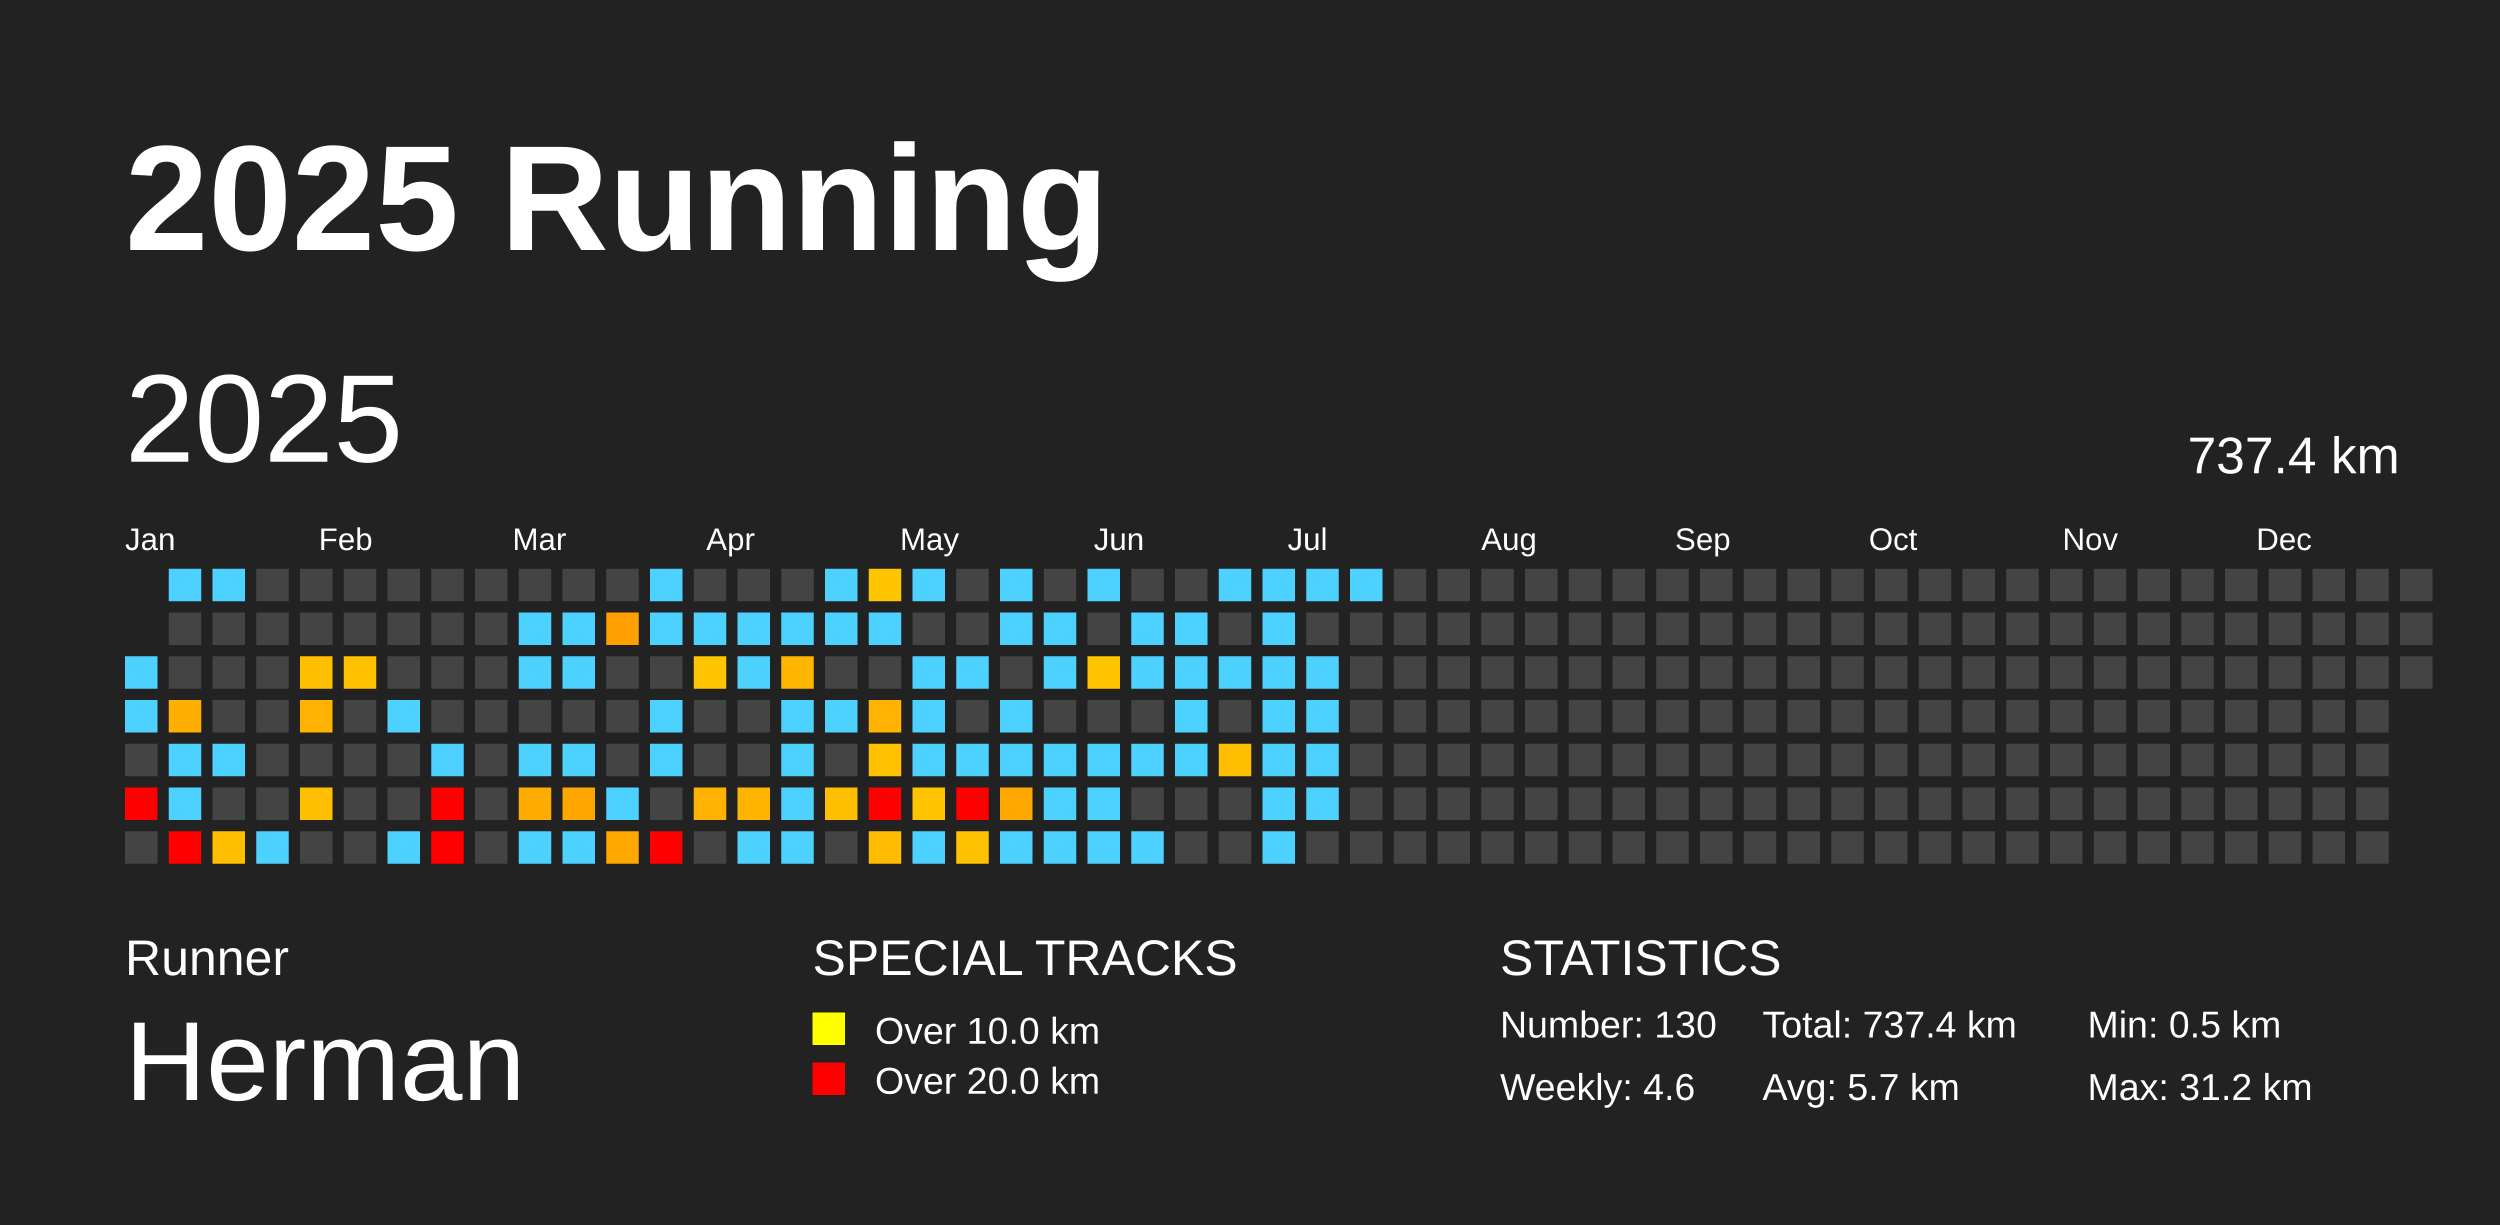
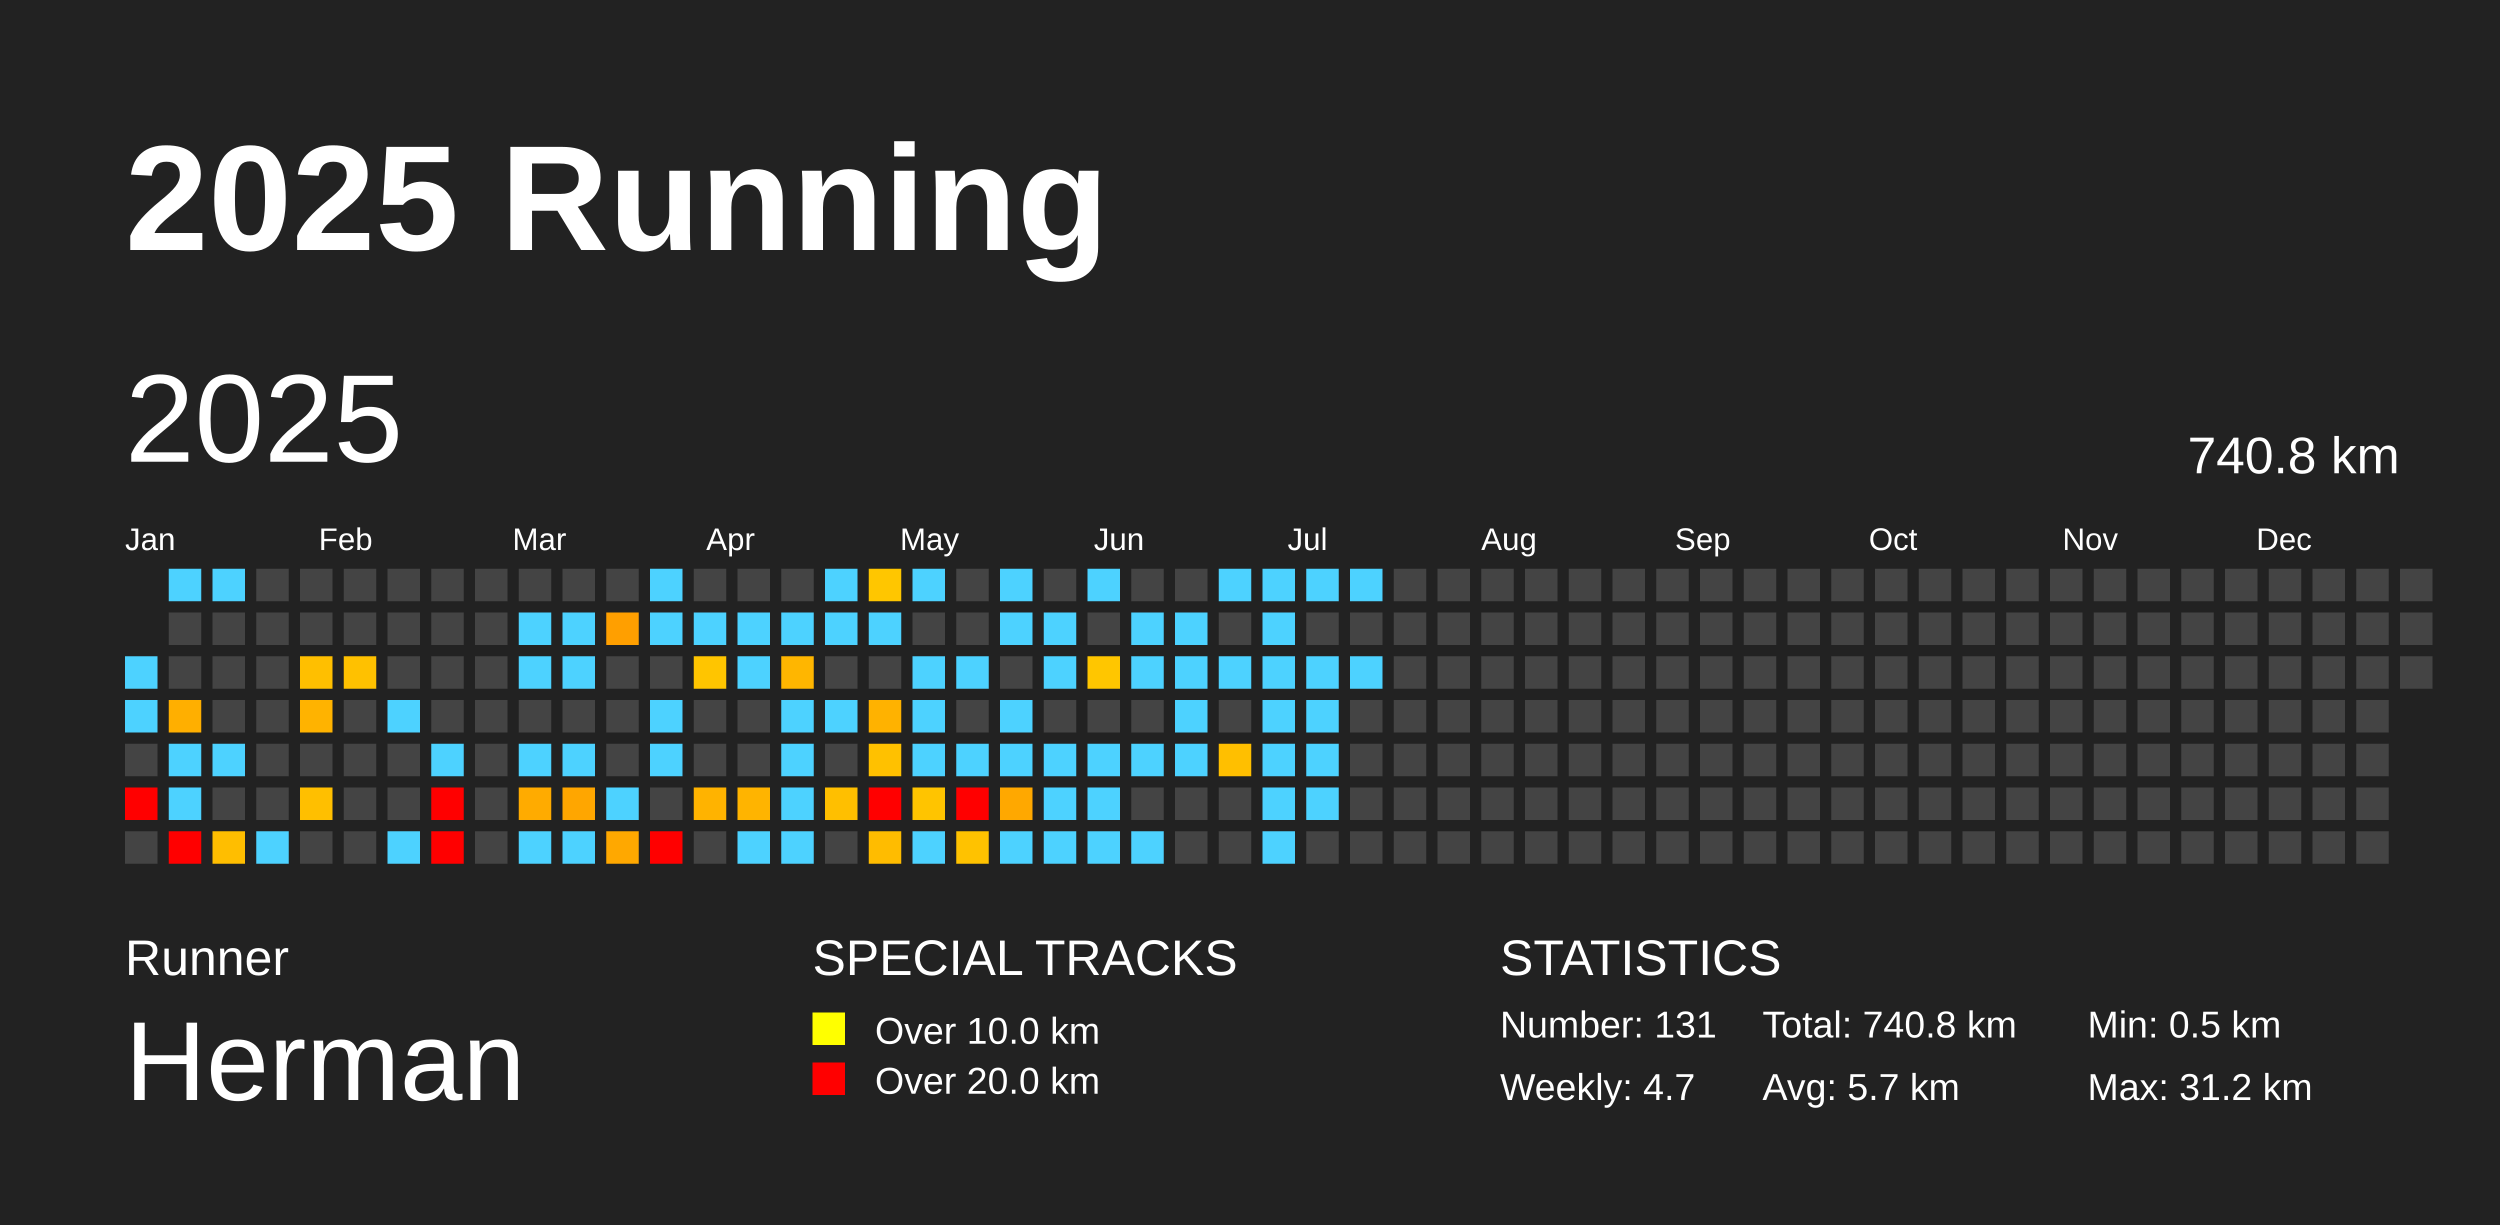
<svg xmlns="http://www.w3.org/2000/svg" baseProfile="full" height="98mm" version="1.1" viewBox="0,0,200,98" width="200mm">
  <defs />
  <rect fill="#222222" height="98" width="200" x="0" y="0" />
  <text fill="#FFFFFF" style="font-size:12px; font-family:Arial; font-weight:bold;" x="10" y="20">2025 Running</text>
  <text fill="#FFFFFF" style="font-size:4px; font-family:Arial" x="10" y="78">Runner</text>
  <text fill="#FFFFFF" style="font-size:9px; font-family:Arial" x="10" y="88">Herman</text>
  <text fill="#FFFFFF" style="font-size:4px; font-family:Arial" x="65" y="78">SPECIAL TRACKS</text>
  <rect fill="yellow" height="2.6" width="2.6" x="65" y="81" />
  <text fill="#FFFFFF" style="font-size:3px; font-family:Arial" x="70" y="83.5">Over 10.0 km</text>
  <rect fill="red" height="2.6" width="2.6" x="65" y="85" />
  <text fill="#FFFFFF" style="font-size:3px; font-family:Arial" x="70" y="87.5">Over 20.0 km</text>
  <text fill="#FFFFFF" style="font-size:4px; font-family:Arial" x="120" y="78">STATISTICS</text>
-   <text fill="#FFFFFF" style="font-size:3px; font-family:Arial" x="120" y="83">Number: 130</text>
-   <text fill="#FFFFFF" style="font-size:3px; font-family:Arial" x="120" y="88">Weekly: 4.6</text>
-   <text fill="#FFFFFF" style="font-size:3px; font-family:Arial" x="141" y="83">Total: 737.4 km</text>
+   <text fill="#FFFFFF" style="font-size:3px; font-family:Arial" x="120" y="83">Number: 131</text>
+   <text fill="#FFFFFF" style="font-size:3px; font-family:Arial" x="120" y="88">Weekly: 4.7</text>
+   <text fill="#FFFFFF" style="font-size:3px; font-family:Arial" x="141" y="83">Total: 740.8 km</text>
  <text fill="#FFFFFF" style="font-size:3px; font-family:Arial" x="141" y="88">Avg: 5.7 km</text>
  <text fill="#FFFFFF" style="font-size:3px; font-family:Arial" x="167" y="83">Min: 0.5 km</text>
  <text fill="#FFFFFF" style="font-size:3px; font-family:Arial" x="167" y="88">Max: 31.2 km</text>
  <text dominant-baseline="hanging" fill="#FFFFFF" style="font-size:10.0px; font-family:Arial;" x="10" y="30">2025</text>
-   <text dominant-baseline="hanging" fill="#FFFFFF" style="font-size:4.125px; font-family:Arial;" x="175" y="35">737.4 km</text>
+   <text dominant-baseline="hanging" fill="#FFFFFF" style="font-size:4.125px; font-family:Arial;" x="175" y="35">740.8 km</text>
  <text fill="#FFFFFF" style="font-size:2.5px; font-family:Arial" x="10.0" y="44">Jan</text>
  <text fill="#FFFFFF" style="font-size:2.5px; font-family:Arial" x="25.5" y="44">Feb</text>
  <text fill="#FFFFFF" style="font-size:2.5px; font-family:Arial" x="41.0" y="44">Mar</text>
  <text fill="#FFFFFF" style="font-size:2.5px; font-family:Arial" x="56.5" y="44">Apr</text>
  <text fill="#FFFFFF" style="font-size:2.5px; font-family:Arial" x="72.0" y="44">May</text>
  <text fill="#FFFFFF" style="font-size:2.5px; font-family:Arial" x="87.5" y="44">Jun</text>
  <text fill="#FFFFFF" style="font-size:2.5px; font-family:Arial" x="103.0" y="44">Jul</text>
  <text fill="#FFFFFF" style="font-size:2.5px; font-family:Arial" x="118.5" y="44">Aug</text>
  <text fill="#FFFFFF" style="font-size:2.5px; font-family:Arial" x="134.0" y="44">Sep</text>
  <text fill="#FFFFFF" style="font-size:2.5px; font-family:Arial" x="149.5" y="44">Oct</text>
  <text fill="#FFFFFF" style="font-size:2.5px; font-family:Arial" x="165.0" y="44">Nov</text>
  <text fill="#FFFFFF" style="font-size:2.5px; font-family:Arial" x="180.5" y="44">Dec</text>
  <rect fill="#4dd2ff" height="2.6" width="2.6" x="10.0" y="52.5" />
  <rect fill="#4dd2ff" height="2.6" width="2.6" x="10.0" y="56.0" />
  <rect fill="#444444" height="2.6" width="2.6" x="10.0" y="59.5" />
  <rect fill="red" height="2.6" width="2.6" x="10.0" y="63.0" />
  <rect fill="#444444" height="2.6" width="2.6" x="10.0" y="66.5" />
  <rect fill="#4dd2ff" height="2.6" width="2.6" x="13.5" y="45.5" />
  <rect fill="#444444" height="2.6" width="2.6" x="13.5" y="49.0" />
  <rect fill="#444444" height="2.6" width="2.6" x="13.5" y="52.5" />
  <rect fill="#ffaf00" height="2.6" width="2.6" x="13.5" y="56.0" />
  <rect fill="#4dd2ff" height="2.6" width="2.6" x="13.5" y="59.5" />
  <rect fill="#4dd2ff" height="2.6" width="2.6" x="13.5" y="63.0" />
  <rect fill="red" height="2.6" width="2.6" x="13.5" y="66.5" />
  <rect fill="#4dd2ff" height="2.6" width="2.6" x="17.0" y="45.5" />
  <rect fill="#444444" height="2.6" width="2.6" x="17.0" y="49.0" />
  <rect fill="#444444" height="2.6" width="2.6" x="17.0" y="52.5" />
  <rect fill="#444444" height="2.6" width="2.6" x="17.0" y="56.0" />
  <rect fill="#4dd2ff" height="2.6" width="2.6" x="17.0" y="59.5" />
  <rect fill="#444444" height="2.6" width="2.6" x="17.0" y="63.0" />
  <rect fill="#ffbe00" height="2.6" width="2.6" x="17.0" y="66.5" />
  <rect fill="#444444" height="2.6" width="2.6" x="20.5" y="45.5" />
  <rect fill="#444444" height="2.6" width="2.6" x="20.5" y="49.0" />
  <rect fill="#444444" height="2.6" width="2.6" x="20.5" y="52.5" />
  <rect fill="#444444" height="2.6" width="2.6" x="20.5" y="56.0" />
  <rect fill="#444444" height="2.6" width="2.6" x="20.5" y="59.5" />
  <rect fill="#444444" height="2.6" width="2.6" x="20.5" y="63.0" />
  <rect fill="#4dd2ff" height="2.6" width="2.6" x="20.5" y="66.5" />
  <rect fill="#444444" height="2.6" width="2.6" x="24.0" y="45.5" />
  <rect fill="#444444" height="2.6" width="2.6" x="24.0" y="49.0" />
  <rect fill="#ffbf00" height="2.6" width="2.6" x="24.0" y="52.5" />
  <rect fill="#ffb300" height="2.6" width="2.6" x="24.0" y="56.0" />
  <rect fill="#444444" height="2.6" width="2.6" x="24.0" y="59.5" />
  <rect fill="#ffbf00" height="2.6" width="2.6" x="24.0" y="63.0" />
  <rect fill="#444444" height="2.6" width="2.6" x="24.0" y="66.5" />
  <rect fill="#444444" height="2.6" width="2.6" x="27.5" y="45.5" />
  <rect fill="#444444" height="2.6" width="2.6" x="27.5" y="49.0" />
  <rect fill="#ffc100" height="2.6" width="2.6" x="27.5" y="52.5" />
  <rect fill="#444444" height="2.6" width="2.6" x="27.5" y="56.0" />
  <rect fill="#444444" height="2.6" width="2.6" x="27.5" y="59.5" />
  <rect fill="#444444" height="2.6" width="2.6" x="27.5" y="63.0" />
  <rect fill="#444444" height="2.6" width="2.6" x="27.5" y="66.5" />
  <rect fill="#444444" height="2.6" width="2.6" x="31.0" y="45.5" />
  <rect fill="#444444" height="2.6" width="2.6" x="31.0" y="49.0" />
  <rect fill="#444444" height="2.6" width="2.6" x="31.0" y="52.5" />
  <rect fill="#4dd2ff" height="2.6" width="2.6" x="31.0" y="56.0" />
  <rect fill="#444444" height="2.6" width="2.6" x="31.0" y="59.5" />
  <rect fill="#444444" height="2.6" width="2.6" x="31.0" y="63.0" />
  <rect fill="#4dd2ff" height="2.6" width="2.6" x="31.0" y="66.5" />
  <rect fill="#444444" height="2.6" width="2.6" x="34.5" y="45.5" />
  <rect fill="#444444" height="2.6" width="2.6" x="34.5" y="49.0" />
  <rect fill="#444444" height="2.6" width="2.6" x="34.5" y="52.5" />
  <rect fill="#444444" height="2.6" width="2.6" x="34.5" y="56.0" />
  <rect fill="#4dd2ff" height="2.6" width="2.6" x="34.5" y="59.5" />
  <rect fill="red" height="2.6" width="2.6" x="34.5" y="63.0" />
  <rect fill="red" height="2.6" width="2.6" x="34.5" y="66.5" />
  <rect fill="#444444" height="2.6" width="2.6" x="38.0" y="45.5" />
  <rect fill="#444444" height="2.6" width="2.6" x="38.0" y="49.0" />
  <rect fill="#444444" height="2.6" width="2.6" x="38.0" y="52.5" />
  <rect fill="#444444" height="2.6" width="2.6" x="38.0" y="56.0" />
  <rect fill="#444444" height="2.6" width="2.6" x="38.0" y="59.5" />
  <rect fill="#444444" height="2.6" width="2.6" x="38.0" y="63.0" />
  <rect fill="#444444" height="2.6" width="2.6" x="38.0" y="66.5" />
  <rect fill="#444444" height="2.6" width="2.6" x="41.5" y="45.5" />
  <rect fill="#4dd2ff" height="2.6" width="2.6" x="41.5" y="49.0" />
  <rect fill="#4dd2ff" height="2.6" width="2.6" x="41.5" y="52.5" />
  <rect fill="#444444" height="2.6" width="2.6" x="41.5" y="56.0" />
  <rect fill="#4dd2ff" height="2.6" width="2.6" x="41.5" y="59.5" />
  <rect fill="#ffab00" height="2.6" width="2.6" x="41.5" y="63.0" />
  <rect fill="#4dd2ff" height="2.6" width="2.6" x="41.5" y="66.5" />
  <rect fill="#444444" height="2.6" width="2.6" x="45.0" y="45.5" />
  <rect fill="#4dd2ff" height="2.6" width="2.6" x="45.0" y="49.0" />
  <rect fill="#4dd2ff" height="2.6" width="2.6" x="45.0" y="52.5" />
  <rect fill="#444444" height="2.6" width="2.6" x="45.0" y="56.0" />
  <rect fill="#4dd2ff" height="2.6" width="2.6" x="45.0" y="59.5" />
  <rect fill="#ffa600" height="2.6" width="2.6" x="45.0" y="63.0" />
  <rect fill="#4dd2ff" height="2.6" width="2.6" x="45.0" y="66.5" />
  <rect fill="#444444" height="2.6" width="2.6" x="48.5" y="45.5" />
  <rect fill="#ff9f00" height="2.6" width="2.6" x="48.5" y="49.0" />
  <rect fill="#444444" height="2.6" width="2.6" x="48.5" y="52.5" />
  <rect fill="#444444" height="2.6" width="2.6" x="48.5" y="56.0" />
  <rect fill="#444444" height="2.6" width="2.6" x="48.5" y="59.5" />
  <rect fill="#4dd2ff" height="2.6" width="2.6" x="48.5" y="63.0" />
  <rect fill="#ffa800" height="2.6" width="2.6" x="48.5" y="66.5" />
  <rect fill="#4dd2ff" height="2.6" width="2.6" x="52.0" y="45.5" />
  <rect fill="#4dd2ff" height="2.6" width="2.6" x="52.0" y="49.0" />
  <rect fill="#444444" height="2.6" width="2.6" x="52.0" y="52.5" />
  <rect fill="#4dd2ff" height="2.6" width="2.6" x="52.0" y="56.0" />
  <rect fill="#4dd2ff" height="2.6" width="2.6" x="52.0" y="59.5" />
  <rect fill="#444444" height="2.6" width="2.6" x="52.0" y="63.0" />
  <rect fill="red" height="2.6" width="2.6" x="52.0" y="66.5" />
  <rect fill="#444444" height="2.6" width="2.6" x="55.5" y="45.5" />
  <rect fill="#4dd2ff" height="2.6" width="2.6" x="55.5" y="49.0" />
  <rect fill="#ffc500" height="2.6" width="2.6" x="55.5" y="52.5" />
  <rect fill="#444444" height="2.6" width="2.6" x="55.5" y="56.0" />
  <rect fill="#444444" height="2.6" width="2.6" x="55.5" y="59.5" />
  <rect fill="#ffb300" height="2.6" width="2.6" x="55.5" y="63.0" />
  <rect fill="#444444" height="2.6" width="2.6" x="55.5" y="66.5" />
  <rect fill="#444444" height="2.6" width="2.6" x="59.0" y="45.5" />
  <rect fill="#4dd2ff" height="2.6" width="2.6" x="59.0" y="49.0" />
  <rect fill="#4dd2ff" height="2.6" width="2.6" x="59.0" y="52.5" />
  <rect fill="#444444" height="2.6" width="2.6" x="59.0" y="56.0" />
  <rect fill="#444444" height="2.6" width="2.6" x="59.0" y="59.5" />
  <rect fill="#ffb400" height="2.6" width="2.6" x="59.0" y="63.0" />
  <rect fill="#4dd2ff" height="2.6" width="2.6" x="59.0" y="66.5" />
  <rect fill="#444444" height="2.6" width="2.6" x="62.5" y="45.5" />
  <rect fill="#4dd2ff" height="2.6" width="2.6" x="62.5" y="49.0" />
  <rect fill="#ffb600" height="2.6" width="2.6" x="62.5" y="52.5" />
  <rect fill="#4dd2ff" height="2.6" width="2.6" x="62.5" y="56.0" />
  <rect fill="#4dd2ff" height="2.6" width="2.6" x="62.5" y="59.5" />
  <rect fill="#4dd2ff" height="2.6" width="2.6" x="62.5" y="63.0" />
  <rect fill="#4dd2ff" height="2.6" width="2.6" x="62.5" y="66.5" />
  <rect fill="#4dd2ff" height="2.6" width="2.6" x="66.0" y="45.5" />
  <rect fill="#4dd2ff" height="2.6" width="2.6" x="66.0" y="49.0" />
  <rect fill="#444444" height="2.6" width="2.6" x="66.0" y="52.5" />
  <rect fill="#4dd2ff" height="2.6" width="2.6" x="66.0" y="56.0" />
  <rect fill="#444444" height="2.6" width="2.6" x="66.0" y="59.5" />
  <rect fill="#ffbf00" height="2.6" width="2.6" x="66.0" y="63.0" />
  <rect fill="#444444" height="2.6" width="2.6" x="66.0" y="66.5" />
  <rect fill="#ffc600" height="2.6" width="2.6" x="69.5" y="45.5" />
  <rect fill="#4dd2ff" height="2.6" width="2.6" x="69.5" y="49.0" />
  <rect fill="#444444" height="2.6" width="2.6" x="69.5" y="52.5" />
  <rect fill="#ffb200" height="2.6" width="2.6" x="69.5" y="56.0" />
  <rect fill="#ffc100" height="2.6" width="2.6" x="69.5" y="59.5" />
  <rect fill="red" height="2.6" width="2.6" x="69.5" y="63.0" />
  <rect fill="#ffbc00" height="2.6" width="2.6" x="69.5" y="66.5" />
  <rect fill="#4dd2ff" height="2.6" width="2.6" x="73.0" y="45.5" />
  <rect fill="#444444" height="2.6" width="2.6" x="73.0" y="49.0" />
  <rect fill="#4dd2ff" height="2.6" width="2.6" x="73.0" y="52.5" />
  <rect fill="#4dd2ff" height="2.6" width="2.6" x="73.0" y="56.0" />
  <rect fill="#4dd2ff" height="2.6" width="2.6" x="73.0" y="59.5" />
  <rect fill="#ffc400" height="2.6" width="2.6" x="73.0" y="63.0" />
  <rect fill="#4dd2ff" height="2.6" width="2.6" x="73.0" y="66.5" />
  <rect fill="#444444" height="2.6" width="2.6" x="76.5" y="45.5" />
  <rect fill="#444444" height="2.6" width="2.6" x="76.5" y="49.0" />
  <rect fill="#4dd2ff" height="2.6" width="2.6" x="76.5" y="52.5" />
  <rect fill="#444444" height="2.6" width="2.6" x="76.5" y="56.0" />
  <rect fill="#4dd2ff" height="2.6" width="2.6" x="76.5" y="59.5" />
  <rect fill="red" height="2.6" width="2.6" x="76.5" y="63.0" />
  <rect fill="#ffc200" height="2.6" width="2.6" x="76.5" y="66.5" />
  <rect fill="#4dd2ff" height="2.6" width="2.6" x="80.0" y="45.5" />
  <rect fill="#4dd2ff" height="2.6" width="2.6" x="80.0" y="49.0" />
  <rect fill="#444444" height="2.6" width="2.6" x="80.0" y="52.5" />
  <rect fill="#4dd2ff" height="2.6" width="2.6" x="80.0" y="56.0" />
  <rect fill="#4dd2ff" height="2.6" width="2.6" x="80.0" y="59.5" />
  <rect fill="#ffa800" height="2.6" width="2.6" x="80.0" y="63.0" />
  <rect fill="#4dd2ff" height="2.6" width="2.6" x="80.0" y="66.5" />
  <rect fill="#444444" height="2.6" width="2.6" x="83.5" y="45.5" />
  <rect fill="#4dd2ff" height="2.6" width="2.6" x="83.5" y="49.0" />
  <rect fill="#4dd2ff" height="2.6" width="2.6" x="83.5" y="52.5" />
  <rect fill="#444444" height="2.6" width="2.6" x="83.5" y="56.0" />
  <rect fill="#4dd2ff" height="2.6" width="2.6" x="83.5" y="59.5" />
  <rect fill="#4dd2ff" height="2.6" width="2.6" x="83.5" y="63.0" />
  <rect fill="#4dd2ff" height="2.6" width="2.6" x="83.5" y="66.5" />
  <rect fill="#4dd2ff" height="2.6" width="2.6" x="87.0" y="45.5" />
  <rect fill="#444444" height="2.6" width="2.6" x="87.0" y="49.0" />
  <rect fill="#ffc600" height="2.6" width="2.6" x="87.0" y="52.5" />
  <rect fill="#444444" height="2.6" width="2.6" x="87.0" y="56.0" />
  <rect fill="#4dd2ff" height="2.6" width="2.6" x="87.0" y="59.5" />
  <rect fill="#4dd2ff" height="2.6" width="2.6" x="87.0" y="63.0" />
  <rect fill="#4dd2ff" height="2.6" width="2.6" x="87.0" y="66.5" />
  <rect fill="#444444" height="2.6" width="2.6" x="90.5" y="45.5" />
  <rect fill="#4dd2ff" height="2.6" width="2.6" x="90.5" y="49.0" />
  <rect fill="#4dd2ff" height="2.6" width="2.6" x="90.5" y="52.5" />
  <rect fill="#444444" height="2.6" width="2.6" x="90.5" y="56.0" />
  <rect fill="#4dd2ff" height="2.6" width="2.6" x="90.5" y="59.5" />
  <rect fill="#444444" height="2.6" width="2.6" x="90.5" y="63.0" />
  <rect fill="#4dd2ff" height="2.6" width="2.6" x="90.5" y="66.5" />
  <rect fill="#444444" height="2.6" width="2.6" x="94.0" y="45.5" />
  <rect fill="#4dd2ff" height="2.6" width="2.6" x="94.0" y="49.0" />
  <rect fill="#4dd2ff" height="2.6" width="2.6" x="94.0" y="52.5" />
  <rect fill="#4dd2ff" height="2.6" width="2.6" x="94.0" y="56.0" />
  <rect fill="#4dd2ff" height="2.6" width="2.6" x="94.0" y="59.5" />
  <rect fill="#444444" height="2.6" width="2.6" x="94.0" y="63.0" />
  <rect fill="#444444" height="2.6" width="2.6" x="94.0" y="66.5" />
  <rect fill="#4dd2ff" height="2.6" width="2.6" x="97.5" y="45.5" />
  <rect fill="#444444" height="2.6" width="2.6" x="97.5" y="49.0" />
  <rect fill="#4dd2ff" height="2.6" width="2.6" x="97.5" y="52.5" />
  <rect fill="#444444" height="2.6" width="2.6" x="97.5" y="56.0" />
  <rect fill="#ffbf00" height="2.6" width="2.6" x="97.5" y="59.5" />
  <rect fill="#444444" height="2.6" width="2.6" x="97.5" y="63.0" />
  <rect fill="#444444" height="2.6" width="2.6" x="97.5" y="66.5" />
  <rect fill="#4dd2ff" height="2.6" width="2.6" x="101.0" y="45.5" />
  <rect fill="#4dd2ff" height="2.6" width="2.6" x="101.0" y="49.0" />
  <rect fill="#4dd2ff" height="2.6" width="2.6" x="101.0" y="52.5" />
  <rect fill="#4dd2ff" height="2.6" width="2.6" x="101.0" y="56.0" />
  <rect fill="#4dd2ff" height="2.6" width="2.6" x="101.0" y="59.5" />
  <rect fill="#4dd2ff" height="2.6" width="2.6" x="101.0" y="63.0" />
  <rect fill="#4dd2ff" height="2.6" width="2.6" x="101.0" y="66.5" />
  <rect fill="#4dd2ff" height="2.6" width="2.6" x="104.5" y="45.5" />
  <rect fill="#444444" height="2.6" width="2.6" x="104.5" y="49.0" />
  <rect fill="#4dd2ff" height="2.6" width="2.6" x="104.5" y="52.5" />
  <rect fill="#4dd2ff" height="2.6" width="2.6" x="104.5" y="56.0" />
  <rect fill="#4dd2ff" height="2.6" width="2.6" x="104.5" y="59.5" />
  <rect fill="#4dd2ff" height="2.6" width="2.6" x="104.5" y="63.0" />
  <rect fill="#444444" height="2.6" width="2.6" x="104.5" y="66.5" />
  <rect fill="#4dd2ff" height="2.6" width="2.6" x="108.0" y="45.5" />
  <rect fill="#444444" height="2.6" width="2.6" x="108.0" y="49.0" />
-   <rect fill="#444444" height="2.6" width="2.6" x="108.0" y="52.5" />
+   <rect fill="#4dd2ff" height="2.6" width="2.6" x="108.0" y="52.5" />
  <rect fill="#444444" height="2.6" width="2.6" x="108.0" y="56.0" />
  <rect fill="#444444" height="2.6" width="2.6" x="108.0" y="59.5" />
  <rect fill="#444444" height="2.6" width="2.6" x="108.0" y="63.0" />
  <rect fill="#444444" height="2.6" width="2.6" x="108.0" y="66.5" />
  <rect fill="#444444" height="2.6" width="2.6" x="111.5" y="45.5" />
  <rect fill="#444444" height="2.6" width="2.6" x="111.5" y="49.0" />
  <rect fill="#444444" height="2.6" width="2.6" x="111.5" y="52.5" />
  <rect fill="#444444" height="2.6" width="2.6" x="111.5" y="56.0" />
  <rect fill="#444444" height="2.6" width="2.6" x="111.5" y="59.5" />
  <rect fill="#444444" height="2.6" width="2.6" x="111.5" y="63.0" />
  <rect fill="#444444" height="2.6" width="2.6" x="111.5" y="66.5" />
  <rect fill="#444444" height="2.6" width="2.6" x="115.0" y="45.5" />
  <rect fill="#444444" height="2.6" width="2.6" x="115.0" y="49.0" />
  <rect fill="#444444" height="2.6" width="2.6" x="115.0" y="52.5" />
  <rect fill="#444444" height="2.6" width="2.6" x="115.0" y="56.0" />
  <rect fill="#444444" height="2.6" width="2.6" x="115.0" y="59.5" />
  <rect fill="#444444" height="2.6" width="2.6" x="115.0" y="63.0" />
  <rect fill="#444444" height="2.6" width="2.6" x="115.0" y="66.5" />
  <rect fill="#444444" height="2.6" width="2.6" x="118.5" y="45.5" />
  <rect fill="#444444" height="2.6" width="2.6" x="118.5" y="49.0" />
  <rect fill="#444444" height="2.6" width="2.6" x="118.5" y="52.5" />
  <rect fill="#444444" height="2.6" width="2.6" x="118.5" y="56.0" />
  <rect fill="#444444" height="2.6" width="2.6" x="118.5" y="59.5" />
  <rect fill="#444444" height="2.6" width="2.6" x="118.5" y="63.0" />
  <rect fill="#444444" height="2.6" width="2.6" x="118.5" y="66.5" />
  <rect fill="#444444" height="2.6" width="2.6" x="122.0" y="45.5" />
  <rect fill="#444444" height="2.6" width="2.6" x="122.0" y="49.0" />
  <rect fill="#444444" height="2.6" width="2.6" x="122.0" y="52.5" />
  <rect fill="#444444" height="2.6" width="2.6" x="122.0" y="56.0" />
  <rect fill="#444444" height="2.6" width="2.6" x="122.0" y="59.5" />
  <rect fill="#444444" height="2.6" width="2.6" x="122.0" y="63.0" />
  <rect fill="#444444" height="2.6" width="2.6" x="122.0" y="66.5" />
  <rect fill="#444444" height="2.6" width="2.6" x="125.5" y="45.5" />
  <rect fill="#444444" height="2.6" width="2.6" x="125.5" y="49.0" />
  <rect fill="#444444" height="2.6" width="2.6" x="125.5" y="52.5" />
  <rect fill="#444444" height="2.6" width="2.6" x="125.5" y="56.0" />
  <rect fill="#444444" height="2.6" width="2.6" x="125.5" y="59.5" />
  <rect fill="#444444" height="2.6" width="2.6" x="125.5" y="63.0" />
  <rect fill="#444444" height="2.6" width="2.6" x="125.5" y="66.5" />
  <rect fill="#444444" height="2.6" width="2.6" x="129.0" y="45.5" />
  <rect fill="#444444" height="2.6" width="2.6" x="129.0" y="49.0" />
  <rect fill="#444444" height="2.6" width="2.6" x="129.0" y="52.5" />
  <rect fill="#444444" height="2.6" width="2.6" x="129.0" y="56.0" />
  <rect fill="#444444" height="2.6" width="2.6" x="129.0" y="59.5" />
  <rect fill="#444444" height="2.6" width="2.6" x="129.0" y="63.0" />
  <rect fill="#444444" height="2.6" width="2.6" x="129.0" y="66.5" />
  <rect fill="#444444" height="2.6" width="2.6" x="132.5" y="45.5" />
  <rect fill="#444444" height="2.6" width="2.6" x="132.5" y="49.0" />
  <rect fill="#444444" height="2.6" width="2.6" x="132.5" y="52.5" />
  <rect fill="#444444" height="2.6" width="2.6" x="132.5" y="56.0" />
  <rect fill="#444444" height="2.6" width="2.6" x="132.5" y="59.5" />
  <rect fill="#444444" height="2.6" width="2.6" x="132.5" y="63.0" />
  <rect fill="#444444" height="2.6" width="2.6" x="132.5" y="66.5" />
  <rect fill="#444444" height="2.6" width="2.6" x="136.0" y="45.5" />
  <rect fill="#444444" height="2.6" width="2.6" x="136.0" y="49.0" />
  <rect fill="#444444" height="2.6" width="2.6" x="136.0" y="52.5" />
  <rect fill="#444444" height="2.6" width="2.6" x="136.0" y="56.0" />
  <rect fill="#444444" height="2.6" width="2.6" x="136.0" y="59.5" />
  <rect fill="#444444" height="2.6" width="2.6" x="136.0" y="63.0" />
  <rect fill="#444444" height="2.6" width="2.6" x="136.0" y="66.5" />
  <rect fill="#444444" height="2.6" width="2.6" x="139.5" y="45.5" />
  <rect fill="#444444" height="2.6" width="2.6" x="139.5" y="49.0" />
  <rect fill="#444444" height="2.6" width="2.6" x="139.5" y="52.5" />
  <rect fill="#444444" height="2.6" width="2.6" x="139.5" y="56.0" />
  <rect fill="#444444" height="2.6" width="2.6" x="139.5" y="59.5" />
  <rect fill="#444444" height="2.6" width="2.6" x="139.5" y="63.0" />
  <rect fill="#444444" height="2.6" width="2.6" x="139.5" y="66.5" />
  <rect fill="#444444" height="2.6" width="2.6" x="143.0" y="45.5" />
  <rect fill="#444444" height="2.6" width="2.6" x="143.0" y="49.0" />
  <rect fill="#444444" height="2.6" width="2.6" x="143.0" y="52.5" />
  <rect fill="#444444" height="2.6" width="2.6" x="143.0" y="56.0" />
  <rect fill="#444444" height="2.6" width="2.6" x="143.0" y="59.5" />
  <rect fill="#444444" height="2.6" width="2.6" x="143.0" y="63.0" />
  <rect fill="#444444" height="2.6" width="2.6" x="143.0" y="66.5" />
  <rect fill="#444444" height="2.6" width="2.6" x="146.5" y="45.5" />
  <rect fill="#444444" height="2.6" width="2.6" x="146.5" y="49.0" />
  <rect fill="#444444" height="2.6" width="2.6" x="146.5" y="52.5" />
  <rect fill="#444444" height="2.6" width="2.6" x="146.5" y="56.0" />
  <rect fill="#444444" height="2.6" width="2.6" x="146.5" y="59.5" />
  <rect fill="#444444" height="2.6" width="2.6" x="146.5" y="63.0" />
  <rect fill="#444444" height="2.6" width="2.6" x="146.5" y="66.5" />
  <rect fill="#444444" height="2.6" width="2.6" x="150.0" y="45.5" />
  <rect fill="#444444" height="2.6" width="2.6" x="150.0" y="49.0" />
  <rect fill="#444444" height="2.6" width="2.6" x="150.0" y="52.5" />
  <rect fill="#444444" height="2.6" width="2.6" x="150.0" y="56.0" />
  <rect fill="#444444" height="2.6" width="2.6" x="150.0" y="59.5" />
  <rect fill="#444444" height="2.6" width="2.6" x="150.0" y="63.0" />
  <rect fill="#444444" height="2.6" width="2.6" x="150.0" y="66.5" />
  <rect fill="#444444" height="2.6" width="2.6" x="153.5" y="45.5" />
  <rect fill="#444444" height="2.6" width="2.6" x="153.5" y="49.0" />
  <rect fill="#444444" height="2.6" width="2.6" x="153.5" y="52.5" />
  <rect fill="#444444" height="2.6" width="2.6" x="153.5" y="56.0" />
  <rect fill="#444444" height="2.6" width="2.6" x="153.5" y="59.5" />
  <rect fill="#444444" height="2.6" width="2.6" x="153.5" y="63.0" />
  <rect fill="#444444" height="2.6" width="2.6" x="153.5" y="66.5" />
  <rect fill="#444444" height="2.6" width="2.6" x="157.0" y="45.5" />
  <rect fill="#444444" height="2.6" width="2.6" x="157.0" y="49.0" />
  <rect fill="#444444" height="2.6" width="2.6" x="157.0" y="52.5" />
  <rect fill="#444444" height="2.6" width="2.6" x="157.0" y="56.0" />
  <rect fill="#444444" height="2.6" width="2.6" x="157.0" y="59.5" />
  <rect fill="#444444" height="2.6" width="2.6" x="157.0" y="63.0" />
  <rect fill="#444444" height="2.6" width="2.6" x="157.0" y="66.5" />
  <rect fill="#444444" height="2.6" width="2.6" x="160.5" y="45.5" />
  <rect fill="#444444" height="2.6" width="2.6" x="160.5" y="49.0" />
  <rect fill="#444444" height="2.6" width="2.6" x="160.5" y="52.5" />
  <rect fill="#444444" height="2.6" width="2.6" x="160.5" y="56.0" />
  <rect fill="#444444" height="2.6" width="2.6" x="160.5" y="59.5" />
  <rect fill="#444444" height="2.6" width="2.6" x="160.5" y="63.0" />
  <rect fill="#444444" height="2.6" width="2.6" x="160.5" y="66.5" />
  <rect fill="#444444" height="2.6" width="2.6" x="164.0" y="45.5" />
  <rect fill="#444444" height="2.6" width="2.6" x="164.0" y="49.0" />
  <rect fill="#444444" height="2.6" width="2.6" x="164.0" y="52.5" />
  <rect fill="#444444" height="2.6" width="2.6" x="164.0" y="56.0" />
  <rect fill="#444444" height="2.6" width="2.6" x="164.0" y="59.5" />
  <rect fill="#444444" height="2.6" width="2.6" x="164.0" y="63.0" />
  <rect fill="#444444" height="2.6" width="2.6" x="164.0" y="66.5" />
  <rect fill="#444444" height="2.6" width="2.6" x="167.5" y="45.5" />
  <rect fill="#444444" height="2.6" width="2.6" x="167.5" y="49.0" />
  <rect fill="#444444" height="2.6" width="2.6" x="167.5" y="52.5" />
  <rect fill="#444444" height="2.6" width="2.6" x="167.5" y="56.0" />
  <rect fill="#444444" height="2.6" width="2.6" x="167.5" y="59.5" />
  <rect fill="#444444" height="2.6" width="2.6" x="167.5" y="63.0" />
  <rect fill="#444444" height="2.6" width="2.6" x="167.5" y="66.5" />
  <rect fill="#444444" height="2.6" width="2.6" x="171.0" y="45.5" />
  <rect fill="#444444" height="2.6" width="2.6" x="171.0" y="49.0" />
  <rect fill="#444444" height="2.6" width="2.6" x="171.0" y="52.5" />
  <rect fill="#444444" height="2.6" width="2.6" x="171.0" y="56.0" />
  <rect fill="#444444" height="2.6" width="2.6" x="171.0" y="59.5" />
  <rect fill="#444444" height="2.6" width="2.6" x="171.0" y="63.0" />
  <rect fill="#444444" height="2.6" width="2.6" x="171.0" y="66.5" />
  <rect fill="#444444" height="2.6" width="2.6" x="174.5" y="45.5" />
  <rect fill="#444444" height="2.6" width="2.6" x="174.5" y="49.0" />
  <rect fill="#444444" height="2.6" width="2.6" x="174.5" y="52.5" />
  <rect fill="#444444" height="2.6" width="2.6" x="174.5" y="56.0" />
  <rect fill="#444444" height="2.6" width="2.6" x="174.5" y="59.5" />
  <rect fill="#444444" height="2.6" width="2.6" x="174.5" y="63.0" />
  <rect fill="#444444" height="2.6" width="2.6" x="174.5" y="66.5" />
  <rect fill="#444444" height="2.6" width="2.6" x="178.0" y="45.5" />
  <rect fill="#444444" height="2.6" width="2.6" x="178.0" y="49.0" />
  <rect fill="#444444" height="2.6" width="2.6" x="178.0" y="52.5" />
  <rect fill="#444444" height="2.6" width="2.6" x="178.0" y="56.0" />
  <rect fill="#444444" height="2.6" width="2.6" x="178.0" y="59.5" />
  <rect fill="#444444" height="2.6" width="2.6" x="178.0" y="63.0" />
  <rect fill="#444444" height="2.6" width="2.6" x="178.0" y="66.5" />
  <rect fill="#444444" height="2.6" width="2.6" x="181.5" y="45.5" />
  <rect fill="#444444" height="2.6" width="2.6" x="181.5" y="49.0" />
  <rect fill="#444444" height="2.6" width="2.6" x="181.5" y="52.5" />
  <rect fill="#444444" height="2.6" width="2.6" x="181.5" y="56.0" />
  <rect fill="#444444" height="2.6" width="2.6" x="181.5" y="59.5" />
  <rect fill="#444444" height="2.6" width="2.6" x="181.5" y="63.0" />
  <rect fill="#444444" height="2.6" width="2.6" x="181.5" y="66.5" />
  <rect fill="#444444" height="2.6" width="2.6" x="185.0" y="45.5" />
  <rect fill="#444444" height="2.6" width="2.6" x="185.0" y="49.0" />
  <rect fill="#444444" height="2.6" width="2.6" x="185.0" y="52.5" />
  <rect fill="#444444" height="2.6" width="2.6" x="185.0" y="56.0" />
  <rect fill="#444444" height="2.6" width="2.6" x="185.0" y="59.5" />
  <rect fill="#444444" height="2.6" width="2.6" x="185.0" y="63.0" />
  <rect fill="#444444" height="2.6" width="2.6" x="185.0" y="66.5" />
  <rect fill="#444444" height="2.6" width="2.6" x="188.5" y="45.5" />
  <rect fill="#444444" height="2.6" width="2.6" x="188.5" y="49.0" />
  <rect fill="#444444" height="2.6" width="2.6" x="188.5" y="52.5" />
  <rect fill="#444444" height="2.6" width="2.6" x="188.5" y="56.0" />
  <rect fill="#444444" height="2.6" width="2.6" x="188.5" y="59.5" />
  <rect fill="#444444" height="2.6" width="2.6" x="188.5" y="63.0" />
  <rect fill="#444444" height="2.6" width="2.6" x="188.5" y="66.5" />
  <rect fill="#444444" height="2.6" width="2.6" x="192.0" y="45.5" />
  <rect fill="#444444" height="2.6" width="2.6" x="192.0" y="49.0" />
  <rect fill="#444444" height="2.6" width="2.6" x="192.0" y="52.5" />
</svg>
